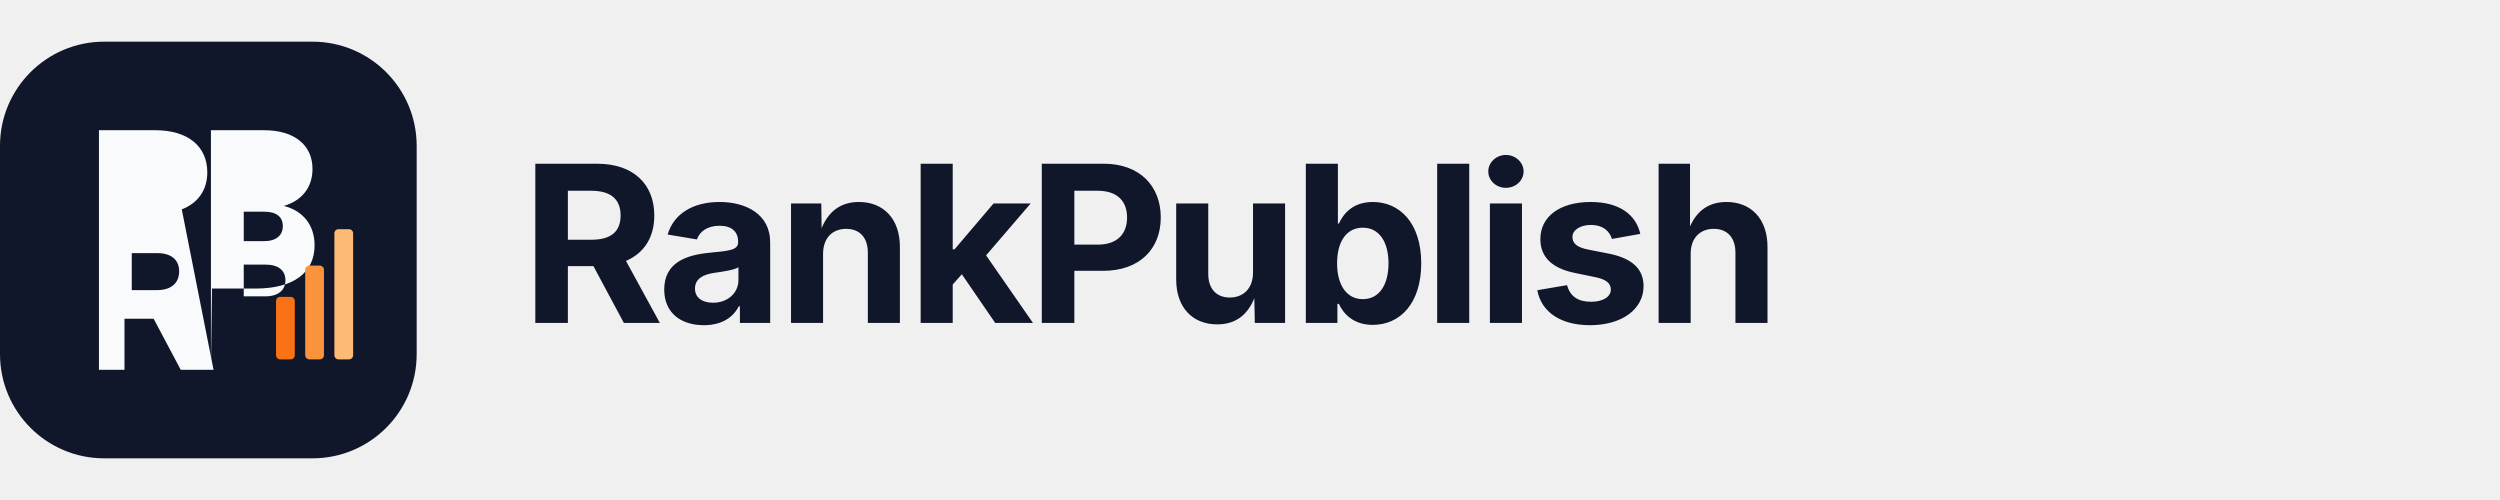
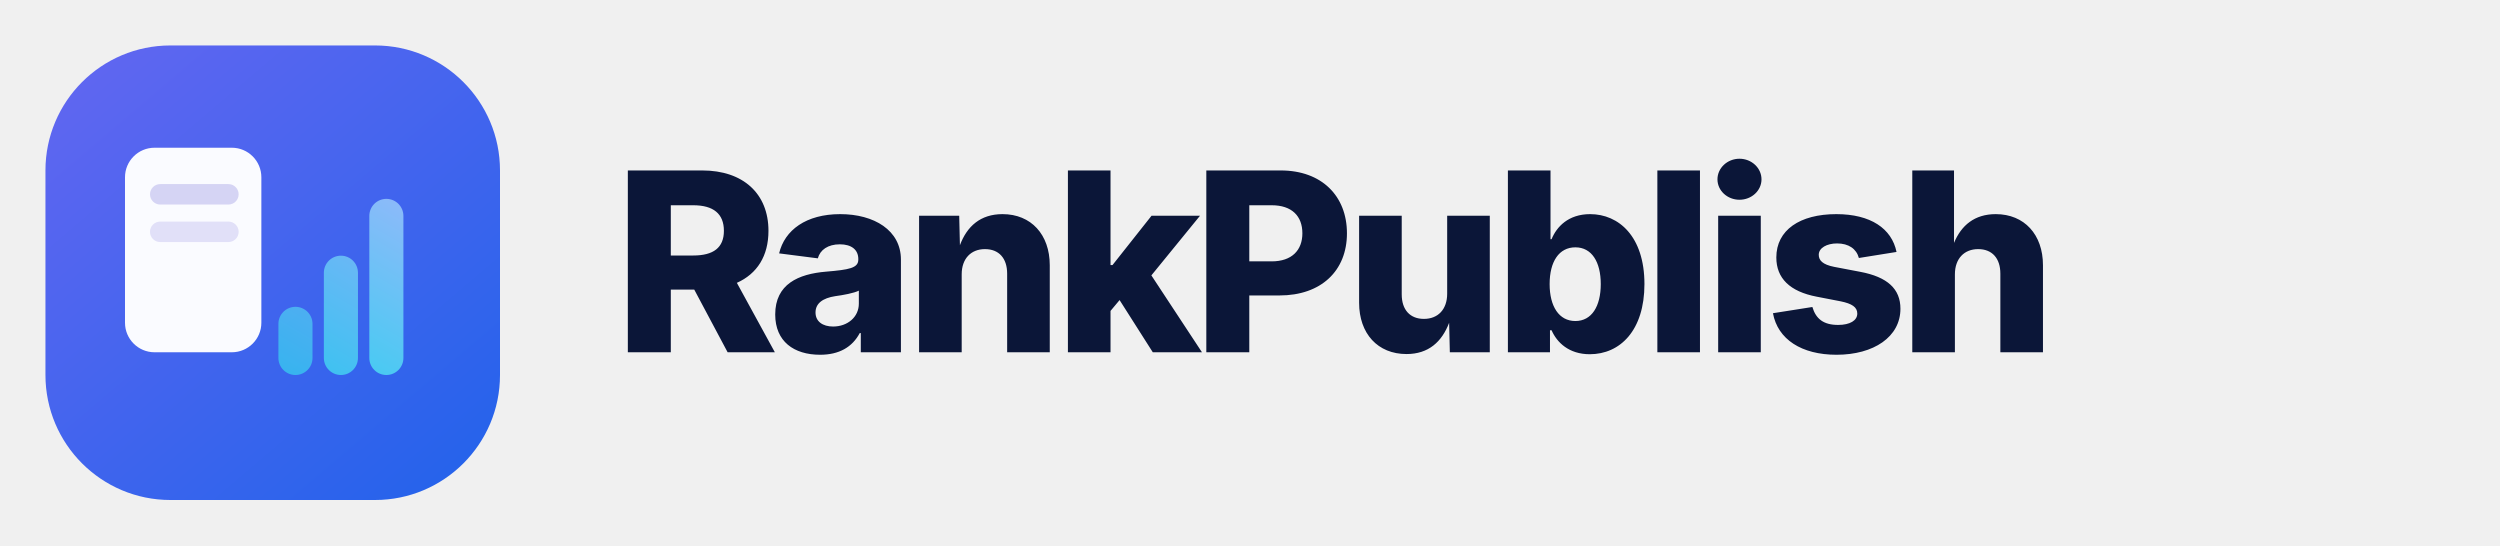
- <svg xmlns="http://www.w3.org/2000/svg" viewBox="0 0 240 48" role="img" aria-label="RankPublish">
-   <rect x="0" y="4" width="40" height="40" rx="10" fill="#11172A" />
-   <path d="M9.5 35.5V12.5h5.4c3.15 0 5 1.55 5 4.05 0 1.7-.9 2.95-2.45 3.55L20.5 35.5h-3.15l-2.6-4.9h-2.8v4.9H9.5Zm3.15-7.65h2.45c1.35 0 2.1-.7 2.1-1.8s-.75-1.75-2.1-1.75h-2.45v3.55Z" fill="#F8FAFC" />
-   <path d="M20.25 35.5V12.5h5.1c2.9 0 4.65 1.42 4.65 3.72 0 1.8-1.05 3.05-2.75 3.55 1.8.45 2.95 1.8 2.95 3.78 0 2.65-2.05 4.15-5.65 4.15h-4.2Zm3.15-7.05h2.05c1.3 0 1.95-.62 1.95-1.55 0-.93-.65-1.5-1.95-1.5h-2.05v3.05Zm0-5.3h1.95c1.2 0 1.8-.58 1.8-1.45 0-.87-.6-1.38-1.8-1.38h-1.95v2.83Z" fill="#F8FAFC" />
-   <rect x="26.5" y="28.5" width="1.8" height="6" rx=".4" fill="#F97316" />
-   <rect x="29.3" y="25.5" width="1.8" height="9" rx=".4" fill="#FB923C" />
-   <rect x="32.1" y="22" width="1.8" height="12.5" rx=".4" fill="#FDBA74" />
-   <text x="50" y="31" font-family="-apple-system,BlinkMacSystemFont,'Segoe UI',sans-serif" font-size="21" font-weight="700" fill="#11172A" letter-spacing="-0.03em">RankPublish</text>
+ <svg xmlns="http://www.w3.org/2000/svg" viewBox="0 0 220 48" role="img" aria-label="RankPublish">
+   <defs>
+     <linearGradient id="rpf-bg" x1="5" y1="4" x2="39" y2="44" gradientUnits="userSpaceOnUse">
+       <stop stop-color="#6366f1" />
+       <stop offset="1" stop-color="#2563eb" />
+     </linearGradient>
+     <linearGradient id="rpf-bars" x1="22" y1="36" x2="36" y2="12" gradientUnits="userSpaceOnUse">
+       <stop stop-color="#22d3ee" />
+       <stop offset="1" stop-color="#a5b4fc" />
+     </linearGradient>
+   </defs>
+   <rect x="4" y="4" width="40" height="40" rx="11" fill="url(#rpf-bg)" />
+   <rect x="11" y="13" width="12" height="18" rx="2.6" fill="#fff" fill-opacity="0.97" />
+   <rect x="13.2" y="16.2" width="7.8" height="1.8" rx="0.9" fill="#4338ca" fill-opacity="0.2" />
+   <rect x="13.2" y="19.5" width="7.8" height="1.8" rx="0.9" fill="#4338ca" fill-opacity="0.14" />
+   <rect x="24.5" y="27" width="3" height="6" rx="1.5" fill="url(#rpf-bars)" fill-opacity="0.75" />
+   <rect x="28.5" y="22.5" width="3" height="10.5" rx="1.5" fill="url(#rpf-bars)" fill-opacity="0.9" />
+   <rect x="32.5" y="17.5" width="3" height="15.5" rx="1.5" fill="url(#rpf-bars)" />
+   <text x="54" y="31" font-family="-apple-system,BlinkMacSystemFont,'Segoe UI',sans-serif" font-size="22" font-weight="800" fill="#0b1638" letter-spacing="-0.04em">RankPublish</text>
</svg>
